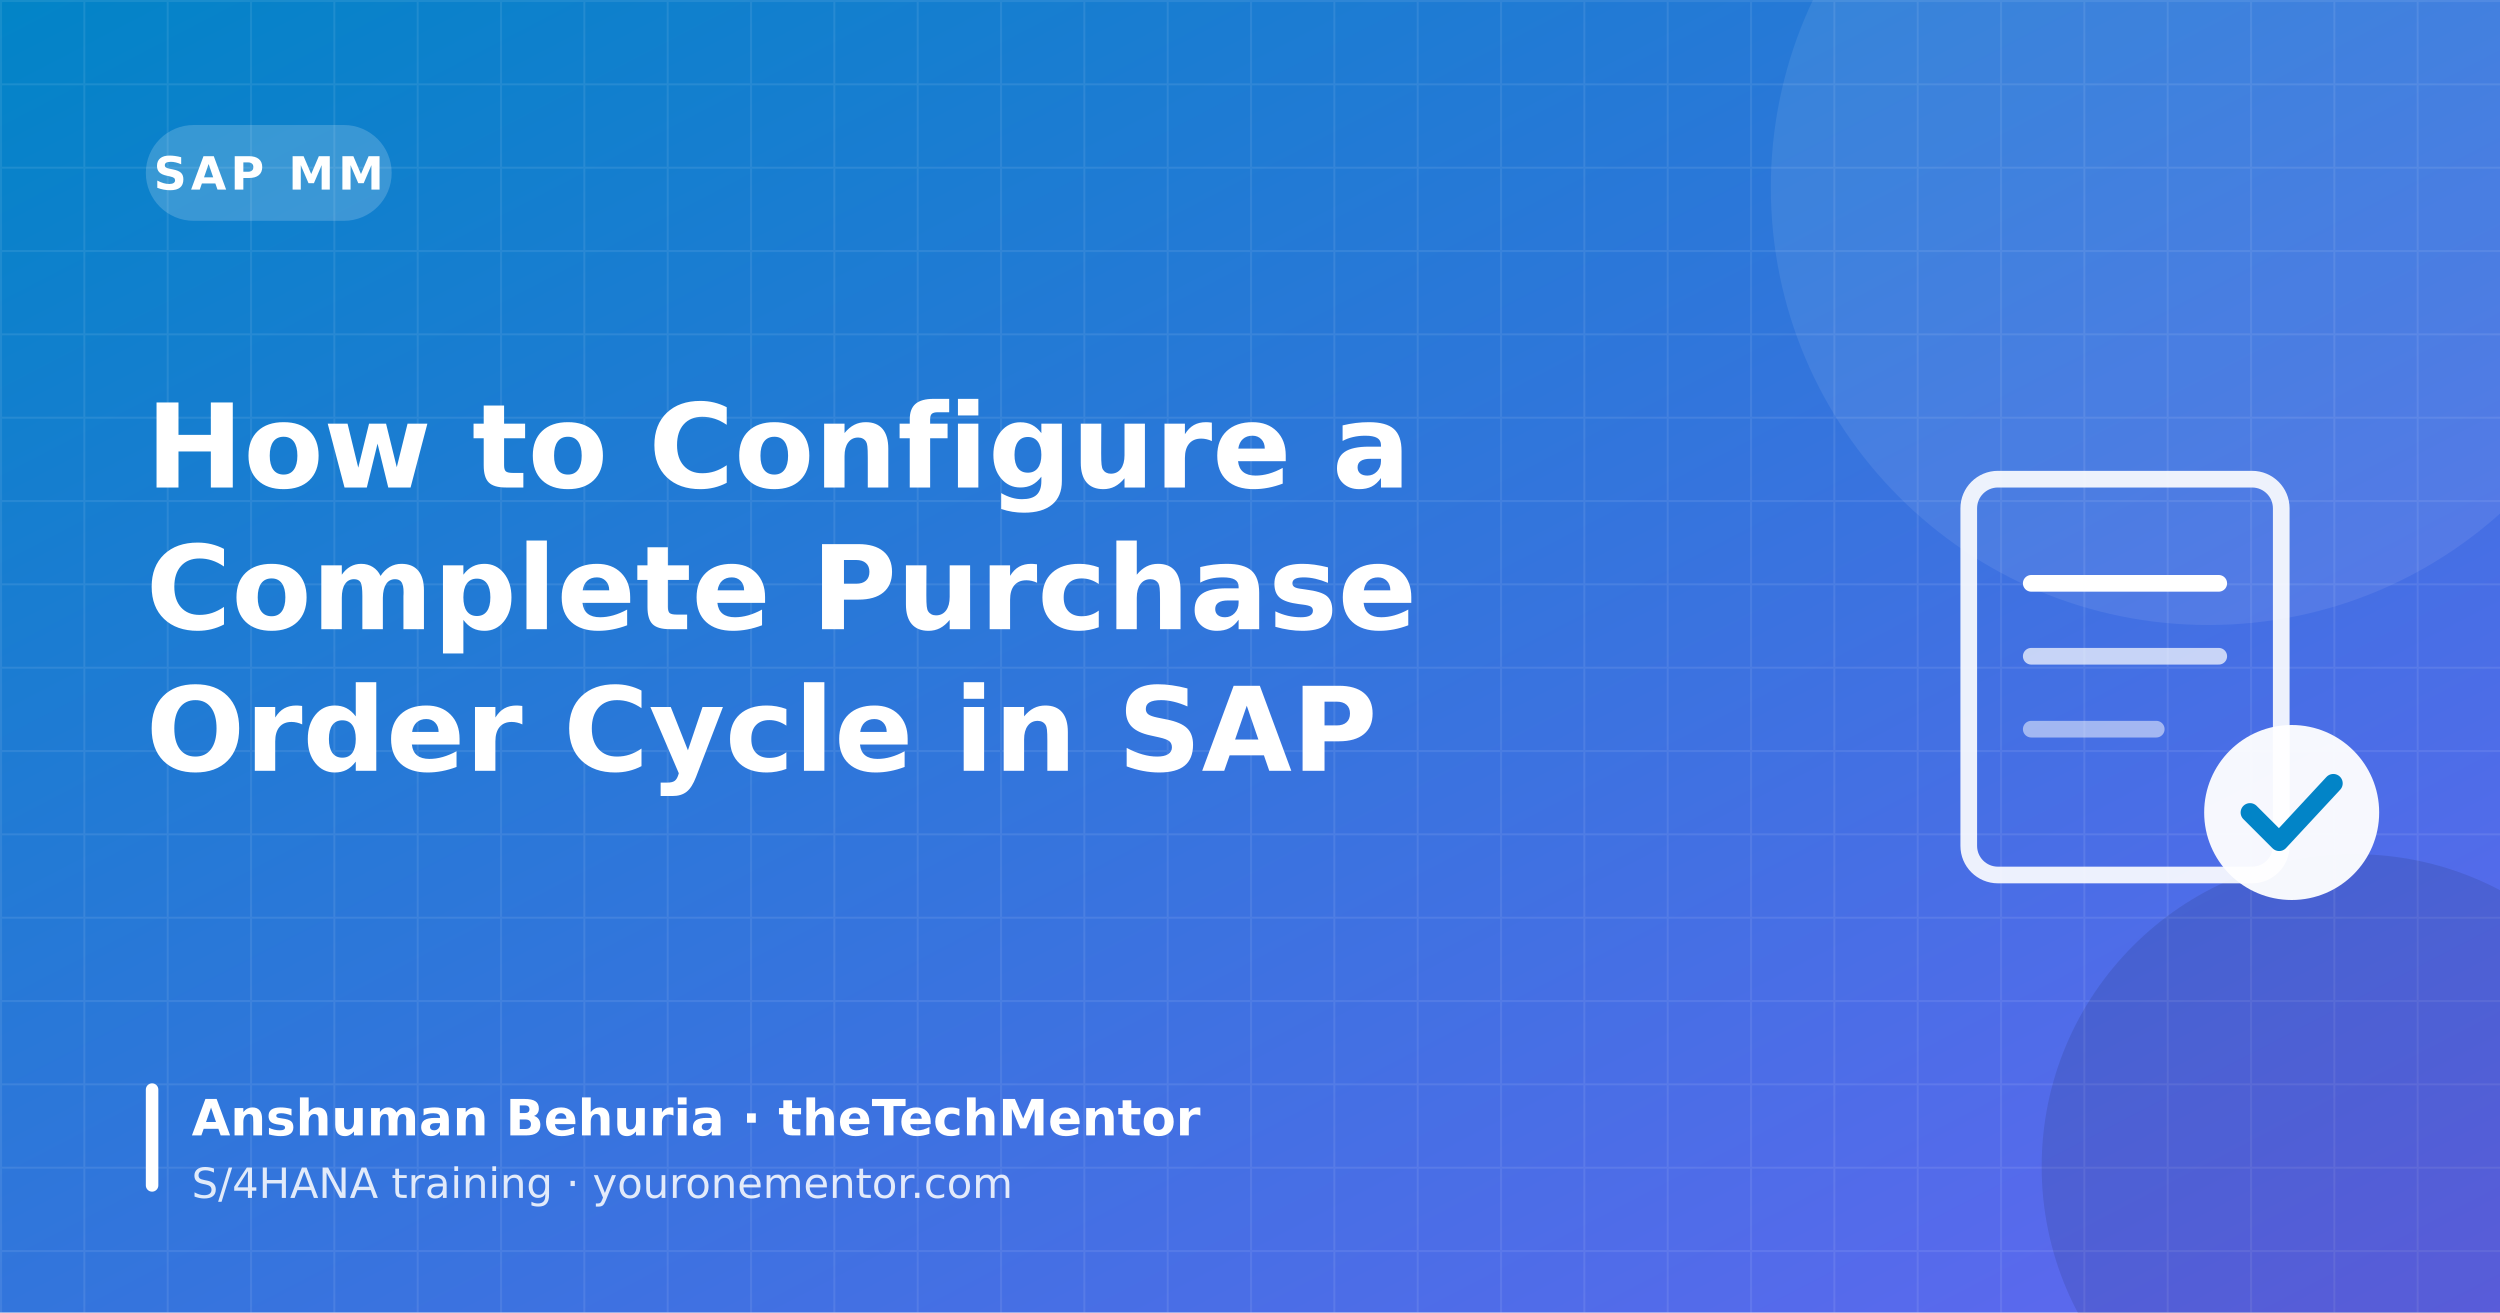
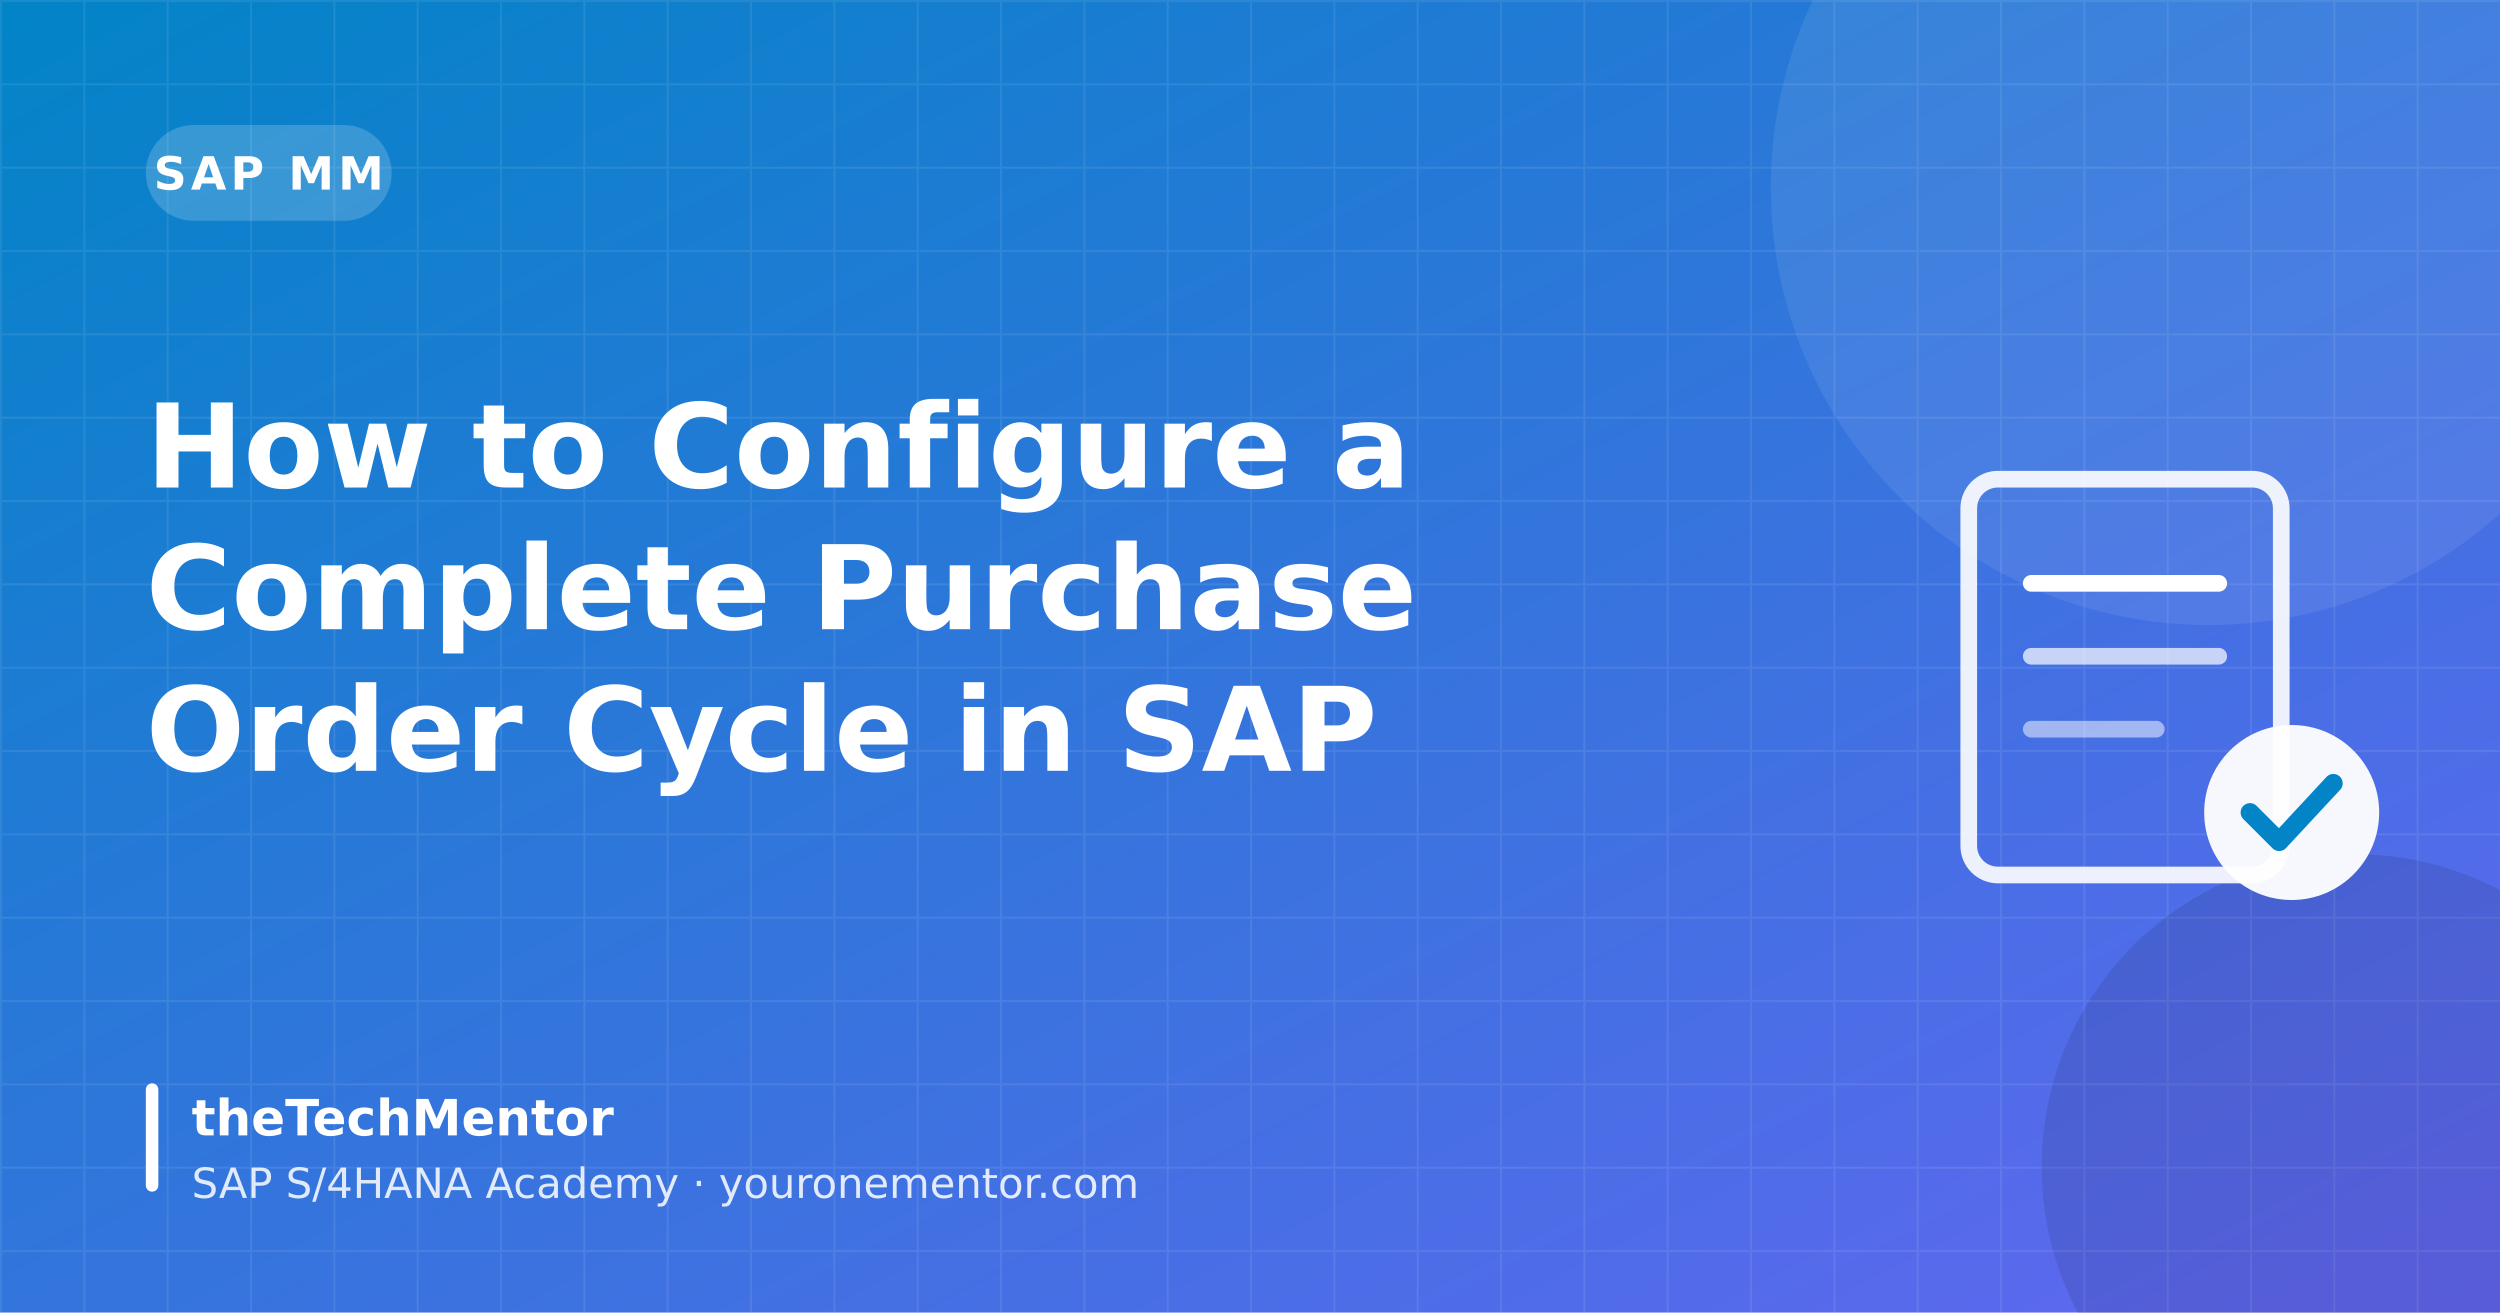
<svg xmlns="http://www.w3.org/2000/svg" width="1200" height="630" viewBox="0 0 1200 630">
  <defs>
    <linearGradient id="bg" x1="0" y1="0" x2="1" y2="1">
      <stop offset="0" stop-color="#0284c7" />
      <stop offset="1" stop-color="#6366f1" />
    </linearGradient>
    <pattern id="grid" width="40" height="40" patternUnits="userSpaceOnUse">
      <path d="M40 0 H0 V40" fill="none" stroke="#ffffff" stroke-opacity=".08" stroke-width="2" />
    </pattern>
  </defs>
  <rect width="1200" height="630" fill="url(#bg)" />
  <rect width="1200" height="630" fill="url(#grid)" />
  <circle cx="1060" cy="90" r="210" fill="#ffffff" opacity=".08" />
  <circle cx="1130" cy="560" r="150" fill="#000000" opacity=".10" />
  <rect x="70" y="60" width="118" height="46" rx="23" fill="#ffffff" opacity=".18" />
  <text x="129" y="91" font-family="DejaVu Sans, Inter, Arial, sans-serif" font-size="22" font-weight="700" fill="#ffffff" text-anchor="middle" letter-spacing="2">SAP MM</text>
  <text x="70" y="234" font-family="DejaVu Sans, Inter, Arial, sans-serif" font-size="56" font-weight="800" fill="#ffffff">How to Configure a</text>
  <text x="70" y="302" font-family="DejaVu Sans, Inter, Arial, sans-serif" font-size="56" font-weight="800" fill="#ffffff">Complete Purchase</text>
  <text x="70" y="370" font-family="DejaVu Sans, Inter, Arial, sans-serif" font-size="56" font-weight="800" fill="#ffffff">Order Cycle in SAP</text>
  <g transform="translate(905 200)">
    <rect x="40" y="30" width="150" height="190" rx="14" fill="none" stroke="#fff" stroke-width="8" opacity=".9" />
    <line x1="70" y1="80" x2="160" y2="80" stroke="#fff" stroke-width="8" stroke-linecap="round" />
    <line x1="70" y1="115" x2="160" y2="115" stroke="#fff" stroke-width="8" stroke-linecap="round" opacity=".7" />
    <line x1="70" y1="150" x2="130" y2="150" stroke="#fff" stroke-width="8" stroke-linecap="round" opacity=".5" />
    <circle cx="195" cy="190" r="42" fill="#fff" opacity=".95" />
    <path d="M175 190 l14 14 l26 -28" stroke="#0284c7" stroke-width="9" fill="none" stroke-linecap="round" stroke-linejoin="round" />
  </g>
  <rect x="70" y="520" width="6" height="52" rx="3" fill="#ffffff" />
-   <text x="92" y="545" font-family="DejaVu Sans, Inter, Arial, sans-serif" font-size="24" font-weight="700" fill="#ffffff">Anshuman Behuria · theTechMentor</text>
-   <text x="92" y="575" font-family="DejaVu Sans, Inter, Arial, sans-serif" font-size="20" fill="#ffffff" opacity=".85">S/4HANA training · youronementor.com</text>
+   <text x="92" y="545" font-family="DejaVu Sans, Inter, Arial, sans-serif" font-size="24" font-weight="700" fill="#ffffff">theTechMentor</text>
+   <text x="92" y="575" font-family="DejaVu Sans, Inter, Arial, sans-serif" font-size="20" fill="#ffffff" opacity=".85">SAP S/4HANA Academy · youronementor.com</text>
</svg>
